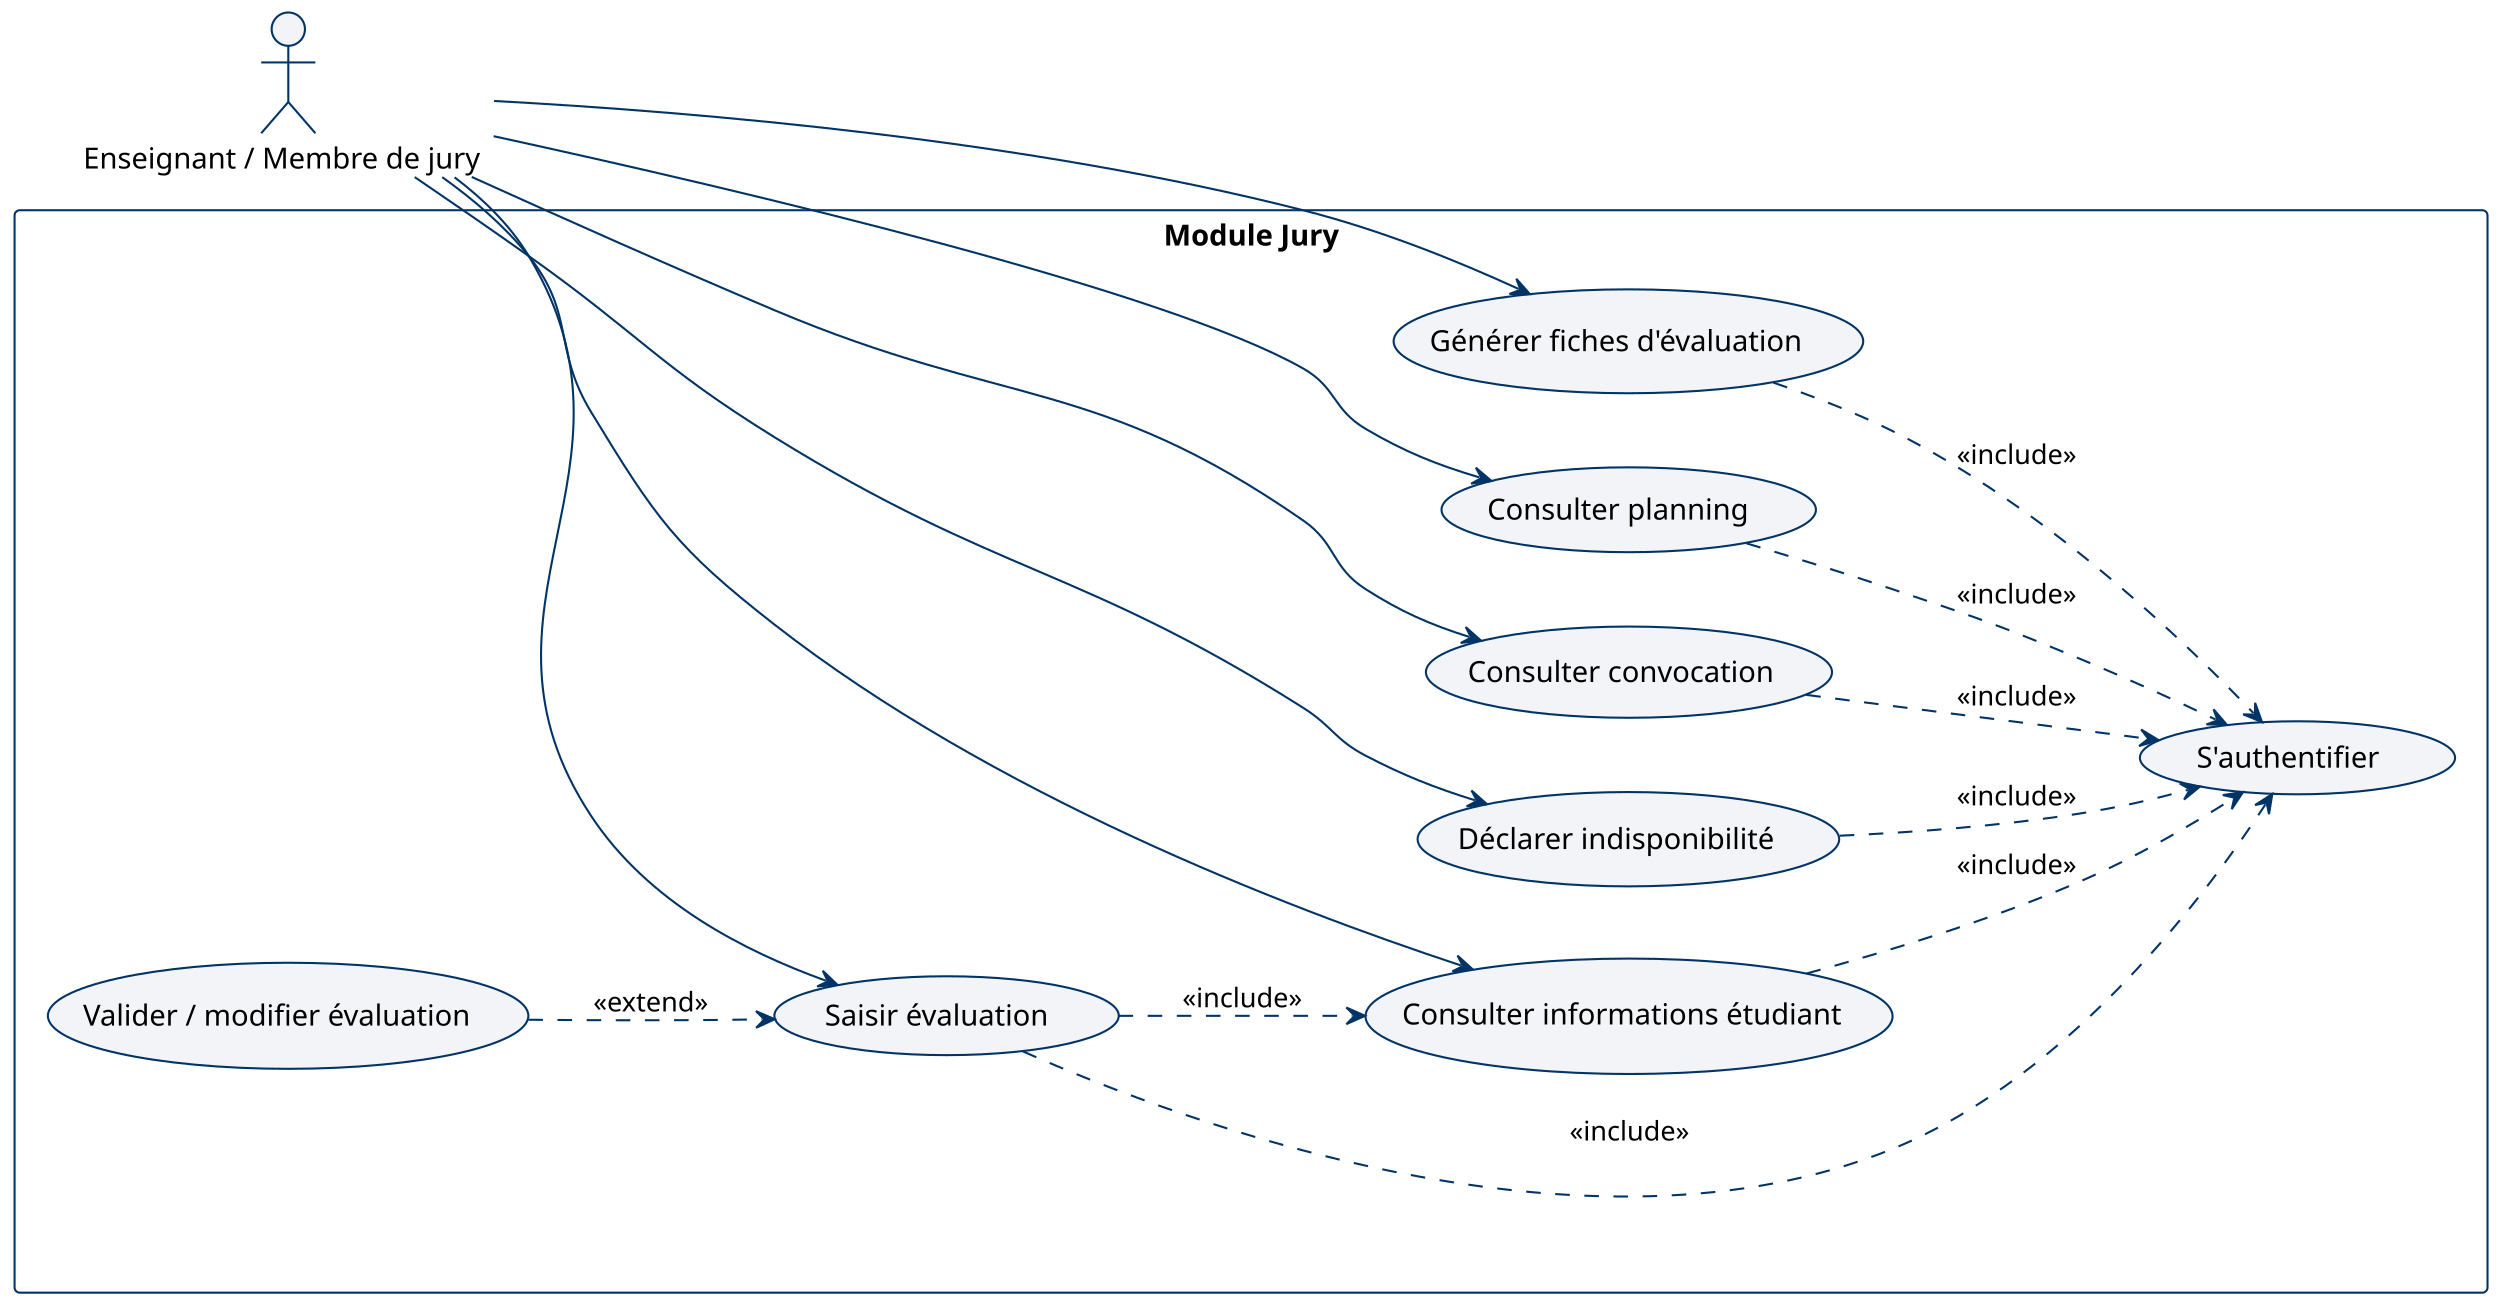
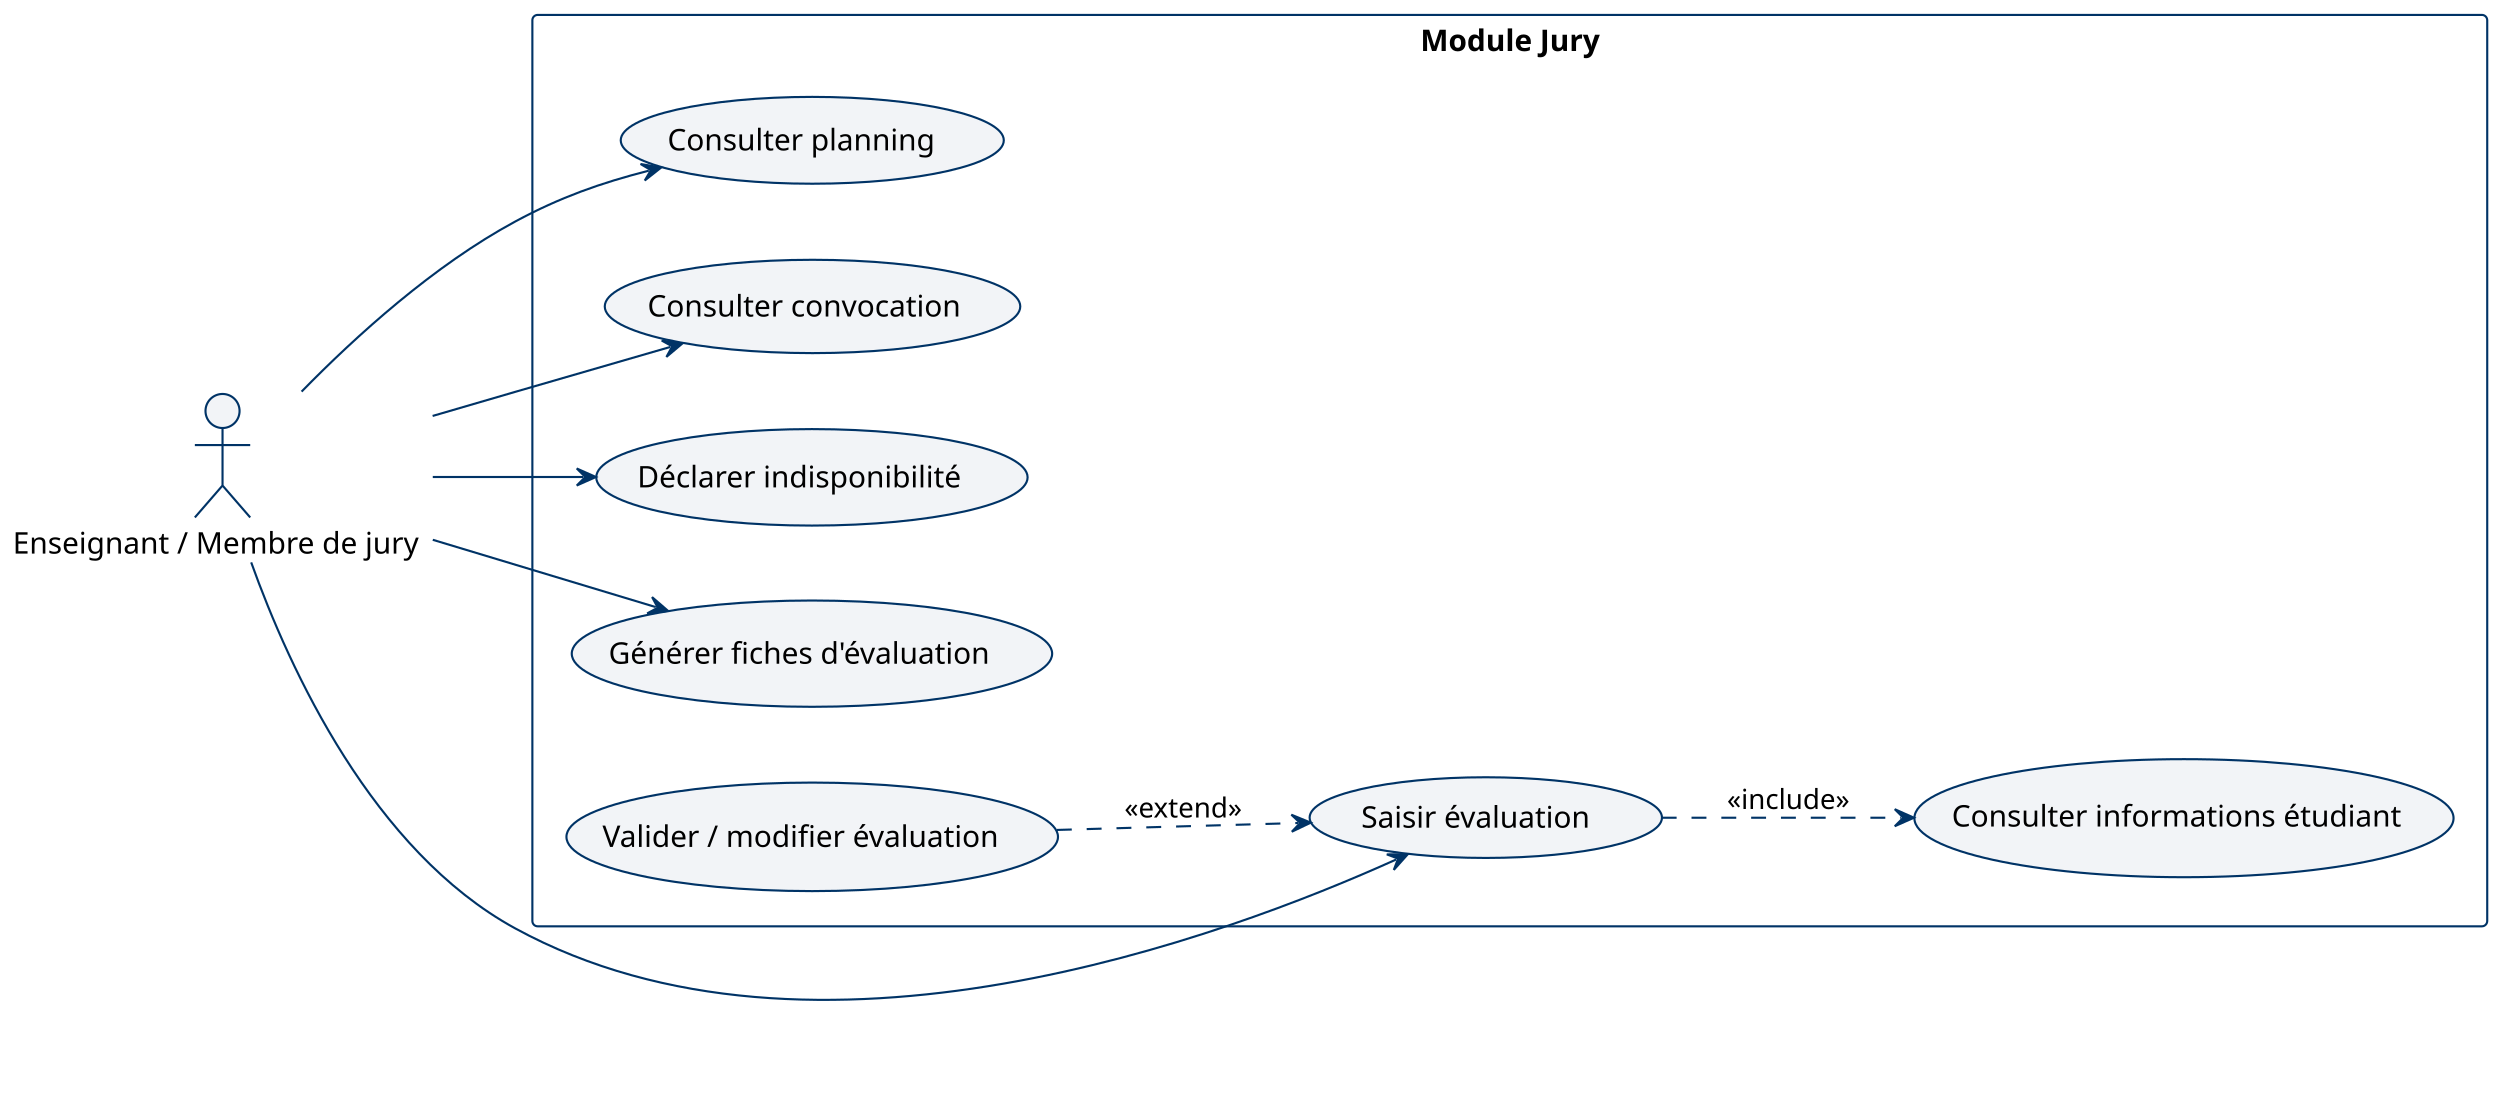
- <svg xmlns="http://www.w3.org/2000/svg" contentStyleType="text/css" height="627px" preserveAspectRatio="none" style="width:1201px;height:627px;background:#FFFFFF;" version="1.1" viewBox="0 0 1201 627" width="1201px" zoomAndPan="magnify">
+ <svg xmlns="http://www.w3.org/2000/svg" contentStyleType="text/css" height="519px" preserveAspectRatio="none" style="width:1174px;height:519px;background:#FFFFFF;" version="1.1" viewBox="0 0 1174 519" width="1174px" zoomAndPan="magnify">
  <defs />
  <g>
    <g id="cluster_Module Jury">
-       <rect fill="none" height="520" rx="2.5" ry="2.5" style="stroke:#003366;stroke-width:1.0;" width="1188" x="7" y="101" />
-       <text fill="#000000" font-family="sans-serif" font-size="14" font-weight="bold" lengthAdjust="spacing" textLength="84" x="559" y="117.966">Module Jury</text>
+       <rect fill="none" height="428" rx="2.5" ry="2.5" style="stroke:#003366;stroke-width:1.0;" width="918" x="250" y="7" />
+       <text fill="#000000" font-family="sans-serif" font-size="14" font-weight="bold" lengthAdjust="spacing" textLength="84" x="667" y="23.966">Module Jury</text>
    </g>
    <g id="elem_UC1">
-       <ellipse cx="782.442" cy="244.888" fill="#F2F4F7" rx="89.942" ry="20.388" style="stroke:#003366;stroke-width:1.0;" />
-       <text fill="#000000" font-family="sans-serif" font-size="14" lengthAdjust="spacing" textLength="130" x="714.442" y="249.621">Consulter planning</text>
+       <ellipse cx="381.442" cy="65.888" fill="#F2F4F7" rx="89.942" ry="20.388" style="stroke:#003366;stroke-width:1.0;" />
+       <text fill="#000000" font-family="sans-serif" font-size="14" lengthAdjust="spacing" textLength="130" x="313.442" y="70.621">Consulter planning</text>
    </g>
    <g id="elem_UC2">
-       <ellipse cx="782.558" cy="322.911" fill="#F2F4F7" rx="97.558" ry="21.912" style="stroke:#003366;stroke-width:1.0;" />
-       <text fill="#000000" font-family="sans-serif" font-size="14" lengthAdjust="spacing" textLength="149" x="705.058" y="327.644">Consulter convocation</text>
+       <ellipse cx="381.558" cy="143.911" fill="#F2F4F7" rx="97.558" ry="21.912" style="stroke:#003366;stroke-width:1.0;" />
+       <text fill="#000000" font-family="sans-serif" font-size="14" lengthAdjust="spacing" textLength="149" x="304.058" y="148.644">Consulter convocation</text>
    </g>
    <g id="elem_UC3">
-       <ellipse cx="782.28" cy="403.156" fill="#F2F4F7" rx="101.28" ry="22.656" style="stroke:#003366;stroke-width:1.0;" />
-       <text fill="#000000" font-family="sans-serif" font-size="14" lengthAdjust="spacing" textLength="158" x="700.28" y="407.889">Déclarer indisponibilité</text>
+       <ellipse cx="381.28" cy="224.156" fill="#F2F4F7" rx="101.28" ry="22.656" style="stroke:#003366;stroke-width:1.0;" />
+       <text fill="#000000" font-family="sans-serif" font-size="14" lengthAdjust="spacing" textLength="158" x="299.28" y="228.889">Déclarer indisponibilité</text>
    </g>
    <g id="elem_UC4">
-       <ellipse cx="782.595" cy="488.219" fill="#F2F4F7" rx="126.595" ry="27.719" style="stroke:#003366;stroke-width:1.0;" />
-       <text fill="#000000" font-family="sans-serif" font-size="14" lengthAdjust="spacing" textLength="216" x="673.549" y="492.151">Consulter informations étudiant</text>
+       <ellipse cx="697.732" cy="383.946" fill="#F2F4F7" rx="82.732" ry="18.946" style="stroke:#003366;stroke-width:1.0;" />
+       <text fill="#000000" font-family="sans-serif" font-size="14" lengthAdjust="spacing" textLength="111" x="639.232" y="388.679">Saisir évaluation</text>
    </g>
    <g id="elem_UC5">
-       <ellipse cx="454.732" cy="487.946" fill="#F2F4F7" rx="82.732" ry="18.946" style="stroke:#003366;stroke-width:1.0;" />
-       <text fill="#000000" font-family="sans-serif" font-size="14" lengthAdjust="spacing" textLength="111" x="396.232" y="492.679">Saisir évaluation</text>
+       <ellipse cx="381.296" cy="306.959" fill="#F2F4F7" rx="112.796" ry="24.959" style="stroke:#003366;stroke-width:1.0;" />
+       <text fill="#000000" font-family="sans-serif" font-size="14" lengthAdjust="spacing" textLength="185" x="285.796" y="311.692">Générer fiches d'évaluation</text>
    </g>
    <g id="elem_UC6">
-       <ellipse cx="138.415" cy="487.983" fill="#F2F4F7" rx="115.415" ry="25.483" style="stroke:#003366;stroke-width:1.0;" />
-       <text fill="#000000" font-family="sans-serif" font-size="14" lengthAdjust="spacing" textLength="191" x="39.915" y="492.716">Valider / modifier évaluation</text>
+       <ellipse cx="381.415" cy="392.983" fill="#F2F4F7" rx="115.415" ry="25.483" style="stroke:#003366;stroke-width:1.0;" />
+       <text fill="#000000" font-family="sans-serif" font-size="14" lengthAdjust="spacing" textLength="191" x="282.915" y="397.716">Valider / modifier évaluation</text>
    </g>
    <g id="elem_UC7">
-       <ellipse cx="782.296" cy="163.959" fill="#F2F4F7" rx="112.796" ry="24.959" style="stroke:#003366;stroke-width:1.0;" />
-       <text fill="#000000" font-family="sans-serif" font-size="14" lengthAdjust="spacing" textLength="185" x="686.796" y="168.692">Générer fiches d'évaluation</text>
-     </g>
-     <g id="elem_Auth">
-       <ellipse cx="1103.713" cy="364.043" fill="#F2F4F7" rx="75.713" ry="17.543" style="stroke:#003366;stroke-width:1.0;" />
-       <text fill="#000000" font-family="sans-serif" font-size="14" lengthAdjust="spacing" textLength="91" x="1055.213" y="368.776">S'authentifier</text>
+       <ellipse cx="1025.595" cy="384.219" fill="#F2F4F7" rx="126.595" ry="27.719" style="stroke:#003366;stroke-width:1.0;" />
+       <text fill="#000000" font-family="sans-serif" font-size="14" lengthAdjust="spacing" textLength="216" x="916.549" y="388.151">Consulter informations étudiant</text>
    </g>
    <g id="elem_Jury">
-       <ellipse cx="138.5" cy="14" fill="#F2F4F7" rx="8" ry="8" style="stroke:#003366;stroke-width:1.0;" />
-       <path d="M138.5,22 L138.5,49 M125.5,30 L151.5,30 M138.5,49 L125.5,64 M138.5,49 L151.5,64 " fill="none" style="stroke:#003366;stroke-width:1.0;" />
-       <text fill="#000000" font-family="sans-serif" font-size="14" lengthAdjust="spacing" textLength="197" x="40" y="80.966">Enseignant / Membre de jury</text>
+       <ellipse cx="104.5" cy="193" fill="#F2F4F7" rx="8" ry="8" style="stroke:#003366;stroke-width:1.0;" />
+       <path d="M104.5,201 L104.5,228 M91.5,209 L117.5,209 M104.5,228 L91.5,243 M104.5,228 L117.5,243 " fill="none" style="stroke:#003366;stroke-width:1.0;" />
+       <text fill="#000000" font-family="sans-serif" font-size="14" lengthAdjust="spacing" textLength="197" x="6" y="259.966">Enseignant / Membre de jury</text>
    </g>
    <g id="link_Jury_UC1">
-       <path d="M237.15,65.43 C359.13,91.99 559.85,139.41 626,177 C642.12,186.16 640.05,196.55 656,206 C674.45,216.93 690.515,223.394 710.745,229.354 " fill="none" id="Jury-to-UC1" style="stroke:#003366;stroke-width:1.0;" />
-       <polygon fill="#003366" points="716.5,231.05,708.997,224.67,711.704,229.637,706.736,232.344,716.5,231.05" style="stroke:#003366;stroke-width:1.0;" />
+       <path d="M141.62,183.9 C167.27,157.68 203.81,124.59 242,104 C263.07,92.64 281.997,85.945 304.697,80.145 " fill="none" id="Jury-to-UC1" style="stroke:#003366;stroke-width:1.0;" />
+       <polygon fill="#003366" points="310.51,78.66,300.8,77.013,305.666,79.898,302.78,84.763,310.51,78.66" style="stroke:#003366;stroke-width:1.0;" />
    </g>
    <g id="link_Jury_UC2">
-       <path d="M226.62,85.01 C270.1,104.72 323.63,128.57 372,149 C483.92,196.26 526.13,180.83 626,250 C642.29,261.29 639.32,272.29 656,283 C672.74,293.75 686.877,300.007 705.797,305.967 " fill="none" id="Jury-to-UC2" style="stroke:#003366;stroke-width:1.0;" />
-       <polygon fill="#003366" points="711.52,307.77,704.138,301.251,706.751,306.268,701.734,308.881,711.52,307.77" style="stroke:#003366;stroke-width:1.0;" />
+       <path d="M203.16,195.33 C216.22,191.51 229.43,187.65 242,184 C267.71,176.52 290.365,169.964 314.725,162.934 " fill="none" id="Jury-to-UC2" style="stroke:#003366;stroke-width:1.0;" />
+       <polygon fill="#003366" points="320.49,161.27,310.734,159.922,315.686,162.656,312.952,167.609,320.49,161.27" style="stroke:#003366;stroke-width:1.0;" />
    </g>
    <g id="link_Jury_UC3">
-       <path d="M199.22,85.07 C216.95,97.12 236.34,110.48 254,123 C307.16,160.68 316.59,175.71 372,210 C479.84,276.74 518.8,272.25 626,340 C640.2,348.98 641.11,355.22 656,363 C674.14,372.48 689.214,378.418 708.584,384.478 " fill="none" id="Jury-to-UC3" style="stroke:#003366;stroke-width:1.0;" />
-       <polygon fill="#003366" points="714.31,386.27,706.915,379.765,709.538,384.777,704.526,387.4,714.31,386.27" style="stroke:#003366;stroke-width:1.0;" />
+       <path d="M203.23,224 C228.08,224 248.84,224 273.84,224 " fill="none" id="Jury-to-UC3" style="stroke:#003366;stroke-width:1.0;" />
+       <polygon fill="#003366" points="279.84,224,270.84,220,274.84,224,270.84,228,279.84,224" style="stroke:#003366;stroke-width:1.0;" />
    </g>
    <g id="link_Jury_UC4">
-       <path d="M212.44,85.11 C227.62,95.92 242.48,108.65 254,123 C276.48,150.99 265.35,167.32 284,198 C315.1,249.16 324.8,263.16 372,300 C476.07,381.22 615.173,435.167 701.793,463.797 " fill="none" id="Jury-to-UC4" style="stroke:#003366;stroke-width:1.0;" />
-       <polygon fill="#003366" points="707.49,465.68,700.2,459.058,702.743,464.111,697.689,466.654,707.49,465.68" style="stroke:#003366;stroke-width:1.0;" />
+       <path d="M117.96,264.09 C136.1,314.69 175.13,399.52 242,436 C381.62,512.16 575.441,439.818 655.621,403.628 " fill="none" id="Jury-to-UC4" style="stroke:#003366;stroke-width:1.0;" />
+       <polygon fill="#003366" points="661.09,401.16,651.241,401.217,656.533,403.217,654.533,408.508,661.09,401.16" style="stroke:#003366;stroke-width:1.0;" />
    </g>
    <g id="link_Jury_UC5">
-       <path d="M218.37,85.19 C232.28,95.68 245.13,108.27 254,123 C316.05,226.06 217.75,291.59 284,392 C311.38,433.49 357.559,456.946 396.729,471.136 " fill="none" id="Jury-to-UC5" style="stroke:#003366;stroke-width:1.0;" />
-       <polygon fill="#003366" points="402.37,473.18,395.271,466.354,397.669,471.477,392.546,473.875,402.37,473.18" style="stroke:#003366;stroke-width:1.0;" />
+       <path d="M203.23,253.49 C239.82,264.54 274.776,275.086 307.936,285.096 " fill="none" id="Jury-to-UC5" style="stroke:#003366;stroke-width:1.0;" />
+       <polygon fill="#003366" points="313.68,286.83,306.22,280.4,308.893,285.385,303.908,288.058,313.68,286.83" style="stroke:#003366;stroke-width:1.0;" />
    </g>
-     <g id="link_Jury_UC7">
-       <path d="M237.36,48.51 C336.61,53.86 493.98,67.32 626,101 C663.82,110.65 699.191,124.971 729.521,138.801 " fill="none" id="Jury-to-UC7" style="stroke:#003366;stroke-width:1.0;" />
-       <polygon fill="#003366" points="734.98,141.29,728.451,133.917,730.431,139.216,725.132,141.196,734.98,141.29" style="stroke:#003366;stroke-width:1.0;" />
+     <g id="link_UC6_UC4">
+       <path d="M496.31,389.74 C535.8,388.6 573.242,387.532 609.533,386.492 " fill="none" id="UC6-to-UC4" style="stroke:#003366;stroke-width:1.0;stroke-dasharray:7.0,7.0;" />
+       <polygon fill="#003366" points="615.53,386.32,606.419,382.579,610.532,386.463,606.648,390.576,615.53,386.32" style="stroke:#003366;stroke-width:1.0;" />
+       <text fill="#000000" font-family="sans-serif" font-size="13" lengthAdjust="spacing" textLength="56" x="528" y="383.897">«extend»</text>
    </g>
-     <g id="link_UC6_UC5">
-       <path d="M253.82,489.88 C282.6,490.15 313.44,490.26 342,490 C351.78,489.91 356.041,489.869 366.201,489.719 " fill="none" id="UC6-to-UC5" style="stroke:#003366;stroke-width:1.0;stroke-dasharray:7.0,7.0;" />
-       <polygon fill="#003366" points="372.2,489.63,363.142,485.763,367.2,489.704,363.26,493.762,372.2,489.63" style="stroke:#003366;stroke-width:1.0;" />
-       <text fill="#000000" font-family="sans-serif" font-size="13" lengthAdjust="spacing" textLength="56" x="285" y="485.897">«extend»</text>
-     </g>
-     <g id="link_UC5_UC4">
-       <path d="M537.34,488 C573.18,488 610.04,488 649.78,488 " fill="none" id="UC5-to-UC4" style="stroke:#003366;stroke-width:1.0;stroke-dasharray:7.0,7.0;" />
-       <polygon fill="#003366" points="655.78,488,646.78,484,650.78,488,646.78,492,655.78,488" style="stroke:#003366;stroke-width:1.0;" />
-       <text fill="#000000" font-family="sans-serif" font-size="13" lengthAdjust="spacing" textLength="57" x="568" y="483.897">«include»</text>
-     </g>
-     <g id="link_UC1_Auth">
-       <path d="M839.02,261.02 C860.92,267.54 886.24,275.34 909,283 C948.98,296.45 959.03,299.85 998,316 C1022.35,326.09 1043.948,335.96 1064.408,345.66 " fill="none" id="UC1-to-Auth" style="stroke:#003366;stroke-width:1.0;stroke-dasharray:7.0,7.0;" />
-       <polygon fill="#003366" points="1069.83,348.23,1063.411,340.76,1065.312,346.088,1059.984,347.989,1069.83,348.23" style="stroke:#003366;stroke-width:1.0;" />
-       <text fill="#000000" font-family="sans-serif" font-size="13" lengthAdjust="spacing" textLength="57" x="940" y="289.897">«include»</text>
-     </g>
-     <g id="link_UC2_Auth">
-       <path d="M867.73,333.83 C920.71,340.63 982.109,348.526 1031.079,354.816 " fill="none" id="UC2-to-Auth" style="stroke:#003366;stroke-width:1.0;stroke-dasharray:7.0,7.0;" />
-       <polygon fill="#003366" points="1037.03,355.58,1028.613,350.466,1032.071,354.943,1027.594,358.401,1037.03,355.58" style="stroke:#003366;stroke-width:1.0;" />
-       <text fill="#000000" font-family="sans-serif" font-size="13" lengthAdjust="spacing" textLength="57" x="940" y="338.897">«include»</text>
-     </g>
-     <g id="link_UC3_Auth">
-       <path d="M883.78,401.48 C919.95,399.85 960.96,396.76 998,391 C1017.53,387.96 1032.923,384.424 1051.083,379.454 " fill="none" id="UC3-to-Auth" style="stroke:#003366;stroke-width:1.0;stroke-dasharray:7.0,7.0;" />
-       <polygon fill="#003366" points="1056.87,377.87,1047.133,376.388,1052.047,379.19,1049.245,384.104,1056.87,377.87" style="stroke:#003366;stroke-width:1.0;" />
-       <text fill="#000000" font-family="sans-serif" font-size="13" lengthAdjust="spacing" textLength="57" x="940" y="386.897">«include»</text>
-     </g>
-     <g id="link_UC4_Auth">
-       <path d="M867.85,467.68 C908.03,456.79 956.31,441.9 998,424 C1026.45,411.78 1051.867,396.86 1072.527,383.72 " fill="none" id="UC4-to-Auth" style="stroke:#003366;stroke-width:1.0;stroke-dasharray:7.0,7.0;" />
-       <polygon fill="#003366" points="1077.59,380.5,1067.849,381.955,1073.371,383.183,1072.142,388.705,1077.59,380.5" style="stroke:#003366;stroke-width:1.0;" />
-       <text fill="#000000" font-family="sans-serif" font-size="13" lengthAdjust="spacing" textLength="57" x="940" y="419.897">«include»</text>
-     </g>
-     <g id="link_UC5_Auth">
-       <path d="M491.43,505.09 C570.16,540 762.57,611.42 909,552 C996.24,516.6 1062.484,425.91 1088.334,386.42 " fill="none" id="UC5-to-Auth" style="stroke:#003366;stroke-width:1.0;stroke-dasharray:7.0,7.0;" />
-       <polygon fill="#003366" points="1091.62,381.4,1083.344,386.739,1088.882,385.583,1090.037,391.121,1091.62,381.4" style="stroke:#003366;stroke-width:1.0;" />
-       <text fill="#000000" font-family="sans-serif" font-size="13" lengthAdjust="spacing" textLength="57" x="754" y="547.897">«include»</text>
-     </g>
-     <g id="link_UC7_Auth">
-       <path d="M851.91,183.81 C870.82,190.25 891.06,198.08 909,207 C983.75,244.19 1051.626,310.201 1082.546,342.571 " fill="none" id="UC7-to-Auth" style="stroke:#003366;stroke-width:1.0;stroke-dasharray:7.0,7.0;" />
-       <polygon fill="#003366" points="1086.69,346.91,1083.366,337.639,1083.236,343.294,1077.581,343.165,1086.69,346.91" style="stroke:#003366;stroke-width:1.0;" />
-       <text fill="#000000" font-family="sans-serif" font-size="13" lengthAdjust="spacing" textLength="57" x="940" y="222.897">«include»</text>
+     <g id="link_UC4_UC7">
+       <path d="M780.34,384 C816.18,384 853.04,384 892.78,384 " fill="none" id="UC4-to-UC7" style="stroke:#003366;stroke-width:1.0;stroke-dasharray:7.0,7.0;" />
+       <polygon fill="#003366" points="898.78,384,889.78,380,893.78,384,889.78,388,898.78,384" style="stroke:#003366;stroke-width:1.0;" />
+       <text fill="#000000" font-family="sans-serif" font-size="13" lengthAdjust="spacing" textLength="57" x="811" y="379.897">«include»</text>
    </g>
  </g>
</svg>
